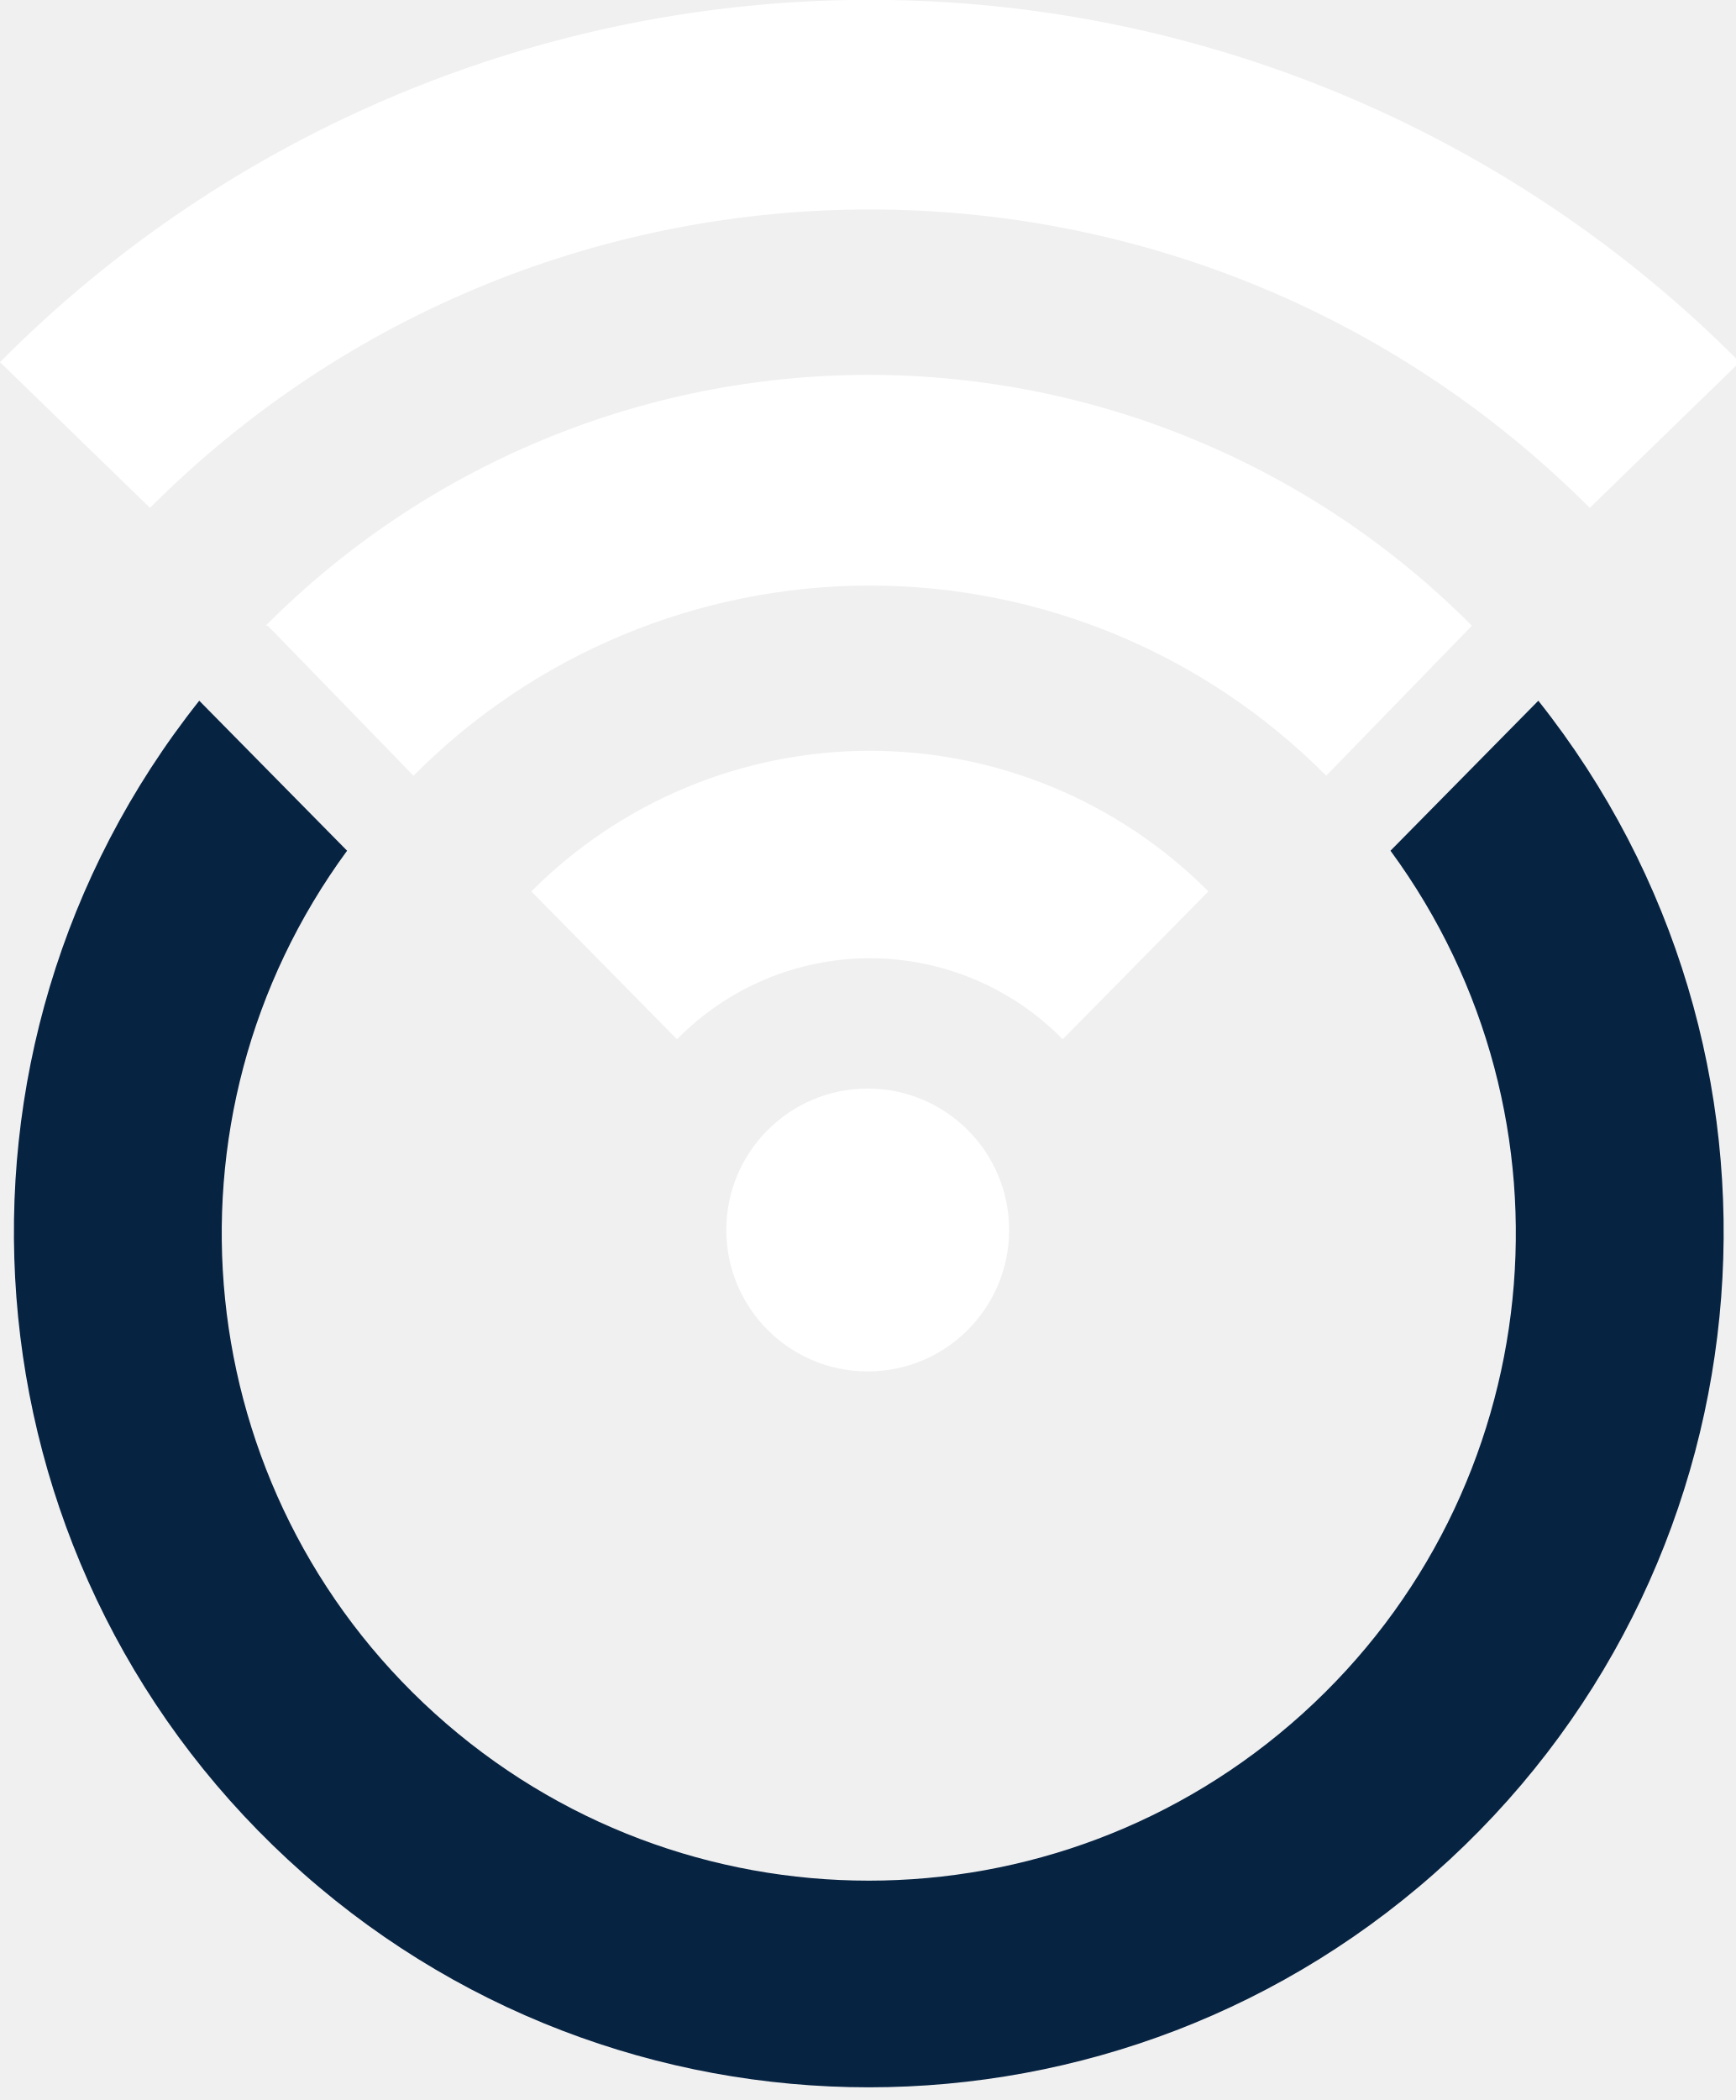
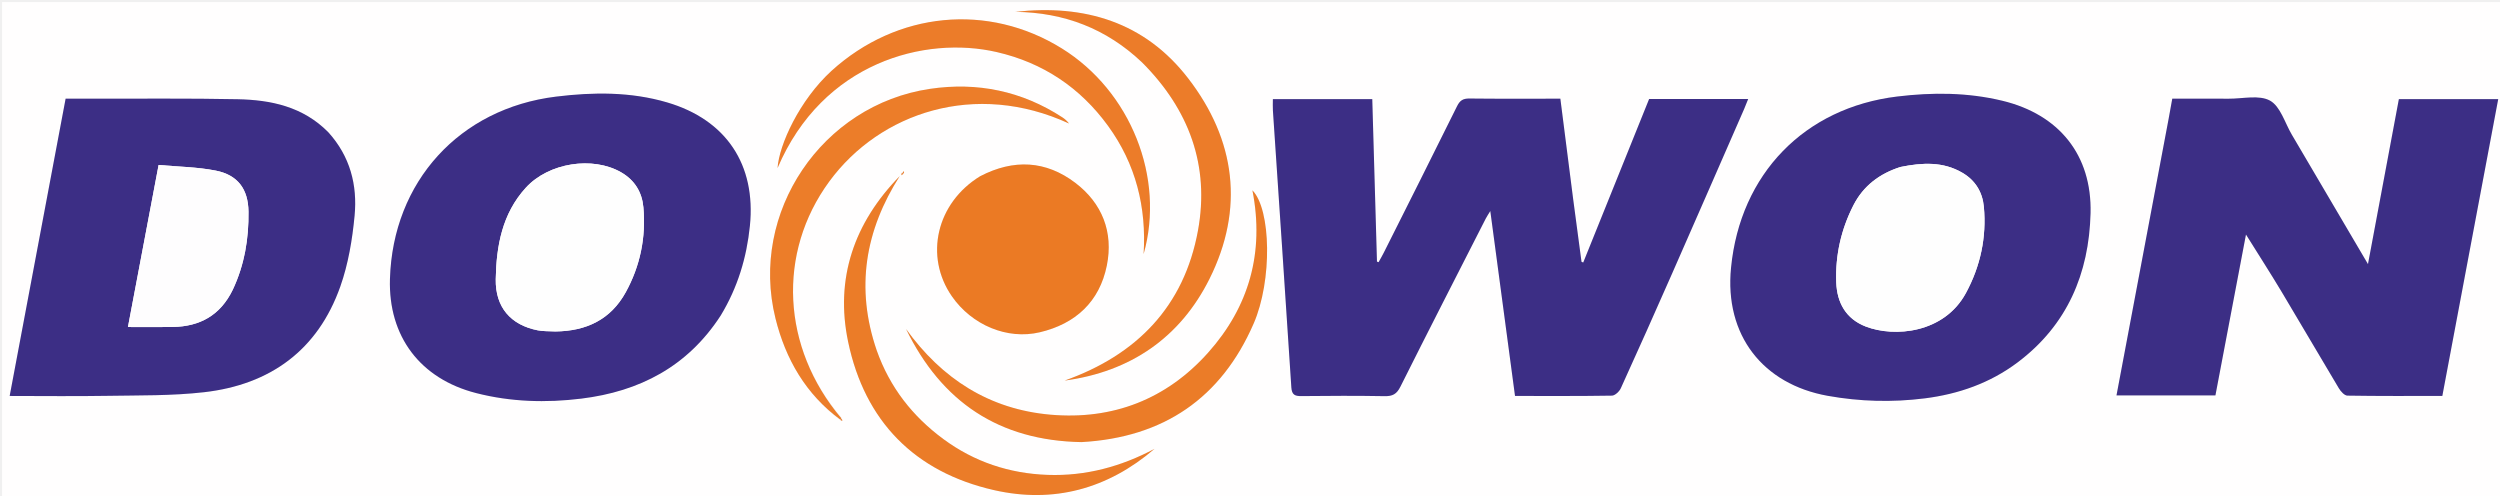
- <svg xmlns="http://www.w3.org/2000/svg" viewBox="0 0 81 98">
-   <path d="m 40.5,50.8 a 6.6,6.6 0 1 0 0,13.2 6.6,6.6 0 0 0 0,-13.2 m -40.5,-33.9 7,6.8 a 47.5,47.5 0 0 1 67.2,0 l 7,-6.8 a 57.2,57.2 0 0 0 -81.2,0" style="fill:#fff" />
-   <path d="m 12.5,29.2 6.8,7 a 30,30 0 0 1 42.6,0 l 6.8,-7 a 39.7,39.7 0 0 0 -56.3,0" style="fill:#fff" />
-   <path d="m 24.8,41.6 6.8,6.9 a 12.6,12.6 0 0 1 18,0 l 6.8,-6.9 a 22.3,22.3 0 0 0 -31.6,0" style="fill:#fff" />
-   <path d="m 64.9,39.7 a 30.2,30.2 0 1 1 -48.7,0 l -6.9,-7 a 39.9,39.9 0 1 0 62.5,0 z" style="fill:#072342" />
+ <svg xmlns="http://www.w3.org/2000/svg" version="1.1" id="Layer_1" x="0px" y="0px" width="100%" viewBox="0 0 1216 241" enable-background="new 0 0 1216 241" xml:space="preserve">
+   <path fill="#FFFEFE" opacity="1" stroke="none" d=" M824,242   C549.333,242 275.167,242 1,242   C1,161.667 1,81.333 1,1   C406.333,1 811.667,1 1217,1   C1217,81.333 1217,161.667 1217,242   C1086.167,242 955.333,242 824,242  M438.288,84.157   C438.351,84.526 438.413,84.894 438.476,85.262   C438.812,84.996 439.147,84.73 439.8,84.04   C439.754,83.784 439.707,83.529 439.66,83.273   C439.401,83.474 439.142,83.675 438.288,84.157  M409.05,204.653   C409.278,204.649 409.506,204.644 409.733,204.639   C409.662,204.269 409.592,203.9 409.19,202.942   C380.153,169.061 377.899,122.967 403.37,88.257   C428.014,54.675 474.503,39.108 519.985,60.084   C519.061,58.868 517.946,57.866 516.704,57.059   C497.004,44.255 475.396,39.801 452.309,43.224   C399.723,51.022 364.426,103.386 377.181,154.833   C382.11,174.711 391.952,191.791 409.05,204.653  M765.116,96.276   C763.076,80.294 761.037,64.313 758.955,47.999   C744.009,47.999 729.372,48.093 714.737,47.923   C711.641,47.887 710.107,48.837 708.717,51.648   C696.926,75.497 684.948,99.252 673.012,123.029   C672.245,124.557 671.369,126.03 670.543,127.529   C670.281,127.435 670.02,127.341 669.758,127.248   C668.995,100.891 668.232,74.535 667.471,48.219   C650.931,48.219 635.154,48.219 619.129,48.219   C619.129,50.219 619.026,52.01 619.144,53.786   C622.145,98.656 625.211,143.52 628.109,188.396   C628.345,192.042 629.819,192.69 633.036,192.656   C646.531,192.513 660.03,192.448 673.522,192.69   C677.355,192.758 679.35,191.679 681.131,188.122   C694.821,160.78 708.776,133.57 722.662,106.326   C723.185,105.3 723.849,104.346 724.883,102.641   C728.97,133.22 732.927,162.83 736.905,192.592   C753.083,192.592 768.569,192.693 784.049,192.432   C785.536,192.406 787.638,190.43 788.353,188.859   C796.753,170.415 805.005,151.902 813.172,133.353   C824.961,106.577 836.652,79.757 848.375,52.952   C849.019,51.48 849.582,49.973 850.313,48.157   C833.964,48.157 818.172,48.157 802.135,48.157   C791.456,74.656 780.768,101.177 770.08,127.698   C769.802,127.581 769.524,127.464 769.247,127.347   C767.904,117.285 766.562,107.223 765.116,96.276  M1054.757,58.174   C1046.35,102.757 1037.943,147.339 1029.461,192.318   C1045.933,192.318 1061.679,192.318 1077.579,192.318   C1082.512,166.353 1087.399,140.626 1092.443,114.075   C1098.564,123.888 1104.373,132.91 1109.89,142.108   C1119.219,157.664 1128.322,173.356 1137.652,188.912   C1138.556,190.419 1140.363,192.403 1141.78,192.427   C1157.071,192.68 1172.368,192.585 1187.947,192.585   C1197.046,144.264 1206.073,96.323 1215.13,48.221   C1198.651,48.221 1182.877,48.221 1166.811,48.221   C1161.851,74.708 1156.921,101.038 1151.785,128.468   C1139.011,106.753 1126.88,86.114 1114.729,65.486   C1111.351,59.751 1109.185,51.77 1104.152,48.962   C1098.905,46.035 1090.867,48.055 1084.049,48.013   C1074.937,47.957 1065.825,47.999 1056.592,47.999   C1055.962,51.475 1055.431,54.402 1054.757,58.174  M159.439,64.075   C147.323,51.804 131.764,48.595 115.516,48.262   C92.04,47.782 68.549,48.048 45.064,48   C40.76,47.991 36.455,47.998 31.919,47.998   C22.837,96.253 13.814,144.189 4.703,192.596   C21.002,192.596 36.479,192.805 51.947,192.537   C67.743,192.264 83.649,192.559 99.297,190.769   C131.434,187.093 154.566,170.321 165.519,139.378   C169.402,128.409 171.376,116.511 172.476,104.872   C173.876,90.054 170.334,76.073 159.439,64.075  M841.956,130.693   C838.731,163.079 857.522,186.862 888.955,192.518   C904.679,195.348 920.428,195.754 936.207,193.763   C952.631,191.689 967.949,186.334 981.305,176.314   C1005.469,158.186 1016.111,133.081 1016.843,103.689   C1017.548,75.402 1001.531,55.665 973.961,49.01   C957.066,44.932 939.986,44.869 922.842,46.942   C877.791,52.387 846.439,84.523 841.956,130.693  M350.752,153.195   C358.799,139.851 363.177,125.305 364.748,109.884   C367.782,80.102 353.231,58.25 324.468,49.802   C306.74,44.595 288.604,44.767 270.46,46.994   C223.482,52.759 191.092,88.37 189.674,135.647   C188.834,163.645 204.408,184.222 231.591,191.191   C248.459,195.516 265.567,195.995 282.698,193.895   C311.004,190.425 334.421,178.347 350.752,153.195  M476.453,85.888   C455.465,98.723 449.486,124.703 463.037,144.182   C472.739,158.128 489.92,165.373 505.759,161.62   C523.15,157.5 534.823,146.768 538.372,129.119   C541.625,112.936 536.138,98.89 523.016,88.921   C508.764,78.093 493.102,77.213 476.453,85.888  M404.205,34.699   C388.879,48.72 378.963,70.362 378.198,81.742   C400.105,30.275 449.873,17.256 484.829,25.327   C507.222,30.497 525.36,42.521 538.96,61.231   C552.501,79.859 557.681,100.785 556.251,123.59   C566.78,86.437 549.952,44.333 516.486,23.564   C480.631,1.31 436.335,5.529 404.205,34.699  M526.456,215.03   C565.995,212.829 594.001,193.603 609.767,157.395   C618.897,136.428 618.27,101.876 609.176,92.578   C615.107,122.877 607.504,149.3 587.601,171.566   C567.385,194.184 541.297,204.333 511.03,201.707   C481.212,199.121 458.103,184.214 440.689,160.02   C457.962,195.459 485.881,214.322 526.456,215.03  M426.271,170.084   C416.029,140.081 420.787,112.07 437.661,85.608   C415.465,108.297 406.055,135.417 412.54,166.305   C420.647,204.916 444.897,229.6 483.454,238.388   C512.449,244.997 538.816,237.823 561.561,218.317   C545.303,226.951 528.075,231.647 509.57,230.983   C490.935,230.314 473.924,224.671 458.896,213.592   C443.926,202.557 432.819,188.492 426.271,170.084  M555.827,30.66   C578.416,53.311 588.44,80.615 582.702,112.098   C575.964,149.07 552.881,172.676 517.834,185.117   C549.884,180.826 574.047,164.196 588.31,135.609   C605.321,101.514 601.073,68.084 577.885,38.057   C556.728,10.661 527.467,1.993 493.844,5.763   C517.466,6.05 538.103,13.81 555.827,30.66  z" />
+   <path fill="#3C2E85" opacity="1" stroke="none" d=" M765.168,96.718   C766.562,107.223 767.904,117.285 769.247,127.347   C769.524,127.464 769.802,127.581 770.08,127.698   C780.768,101.177 791.456,74.656 802.135,48.157   C818.172,48.157 833.964,48.157 850.313,48.157   C849.582,49.973 849.019,51.48 848.375,52.952   C836.652,79.757 824.961,106.577 813.172,133.353   C805.005,151.902 796.753,170.415 788.353,188.859   C787.638,190.43 785.536,192.406 784.049,192.432   C768.569,192.693 753.083,192.592 736.905,192.592   C732.927,162.83 728.97,133.22 724.883,102.641   C723.849,104.346 723.185,105.3 722.662,106.326   C708.776,133.57 694.821,160.78 681.131,188.122   C679.35,191.679 677.355,192.758 673.522,192.69   C660.03,192.448 646.531,192.513 633.036,192.656   C629.819,192.69 628.345,192.042 628.109,188.396   C625.211,143.52 622.145,98.656 619.144,53.786   C619.026,52.01 619.129,50.219 619.129,48.219   C635.154,48.219 650.931,48.219 667.471,48.219   C668.232,74.535 668.995,100.891 669.758,127.248   C670.02,127.341 670.281,127.435 670.543,127.529   C671.369,126.03 672.245,124.557 673.012,123.029   C684.948,99.252 696.926,75.497 708.717,51.648   C710.107,48.837 711.641,47.887 714.737,47.923   C729.372,48.093 744.009,47.999 758.955,47.999   C761.037,64.313 763.076,80.294 765.168,96.718  z" />
+   <path fill="#3C2E85" opacity="1" stroke="none" d=" M1054.829,57.751   C1055.431,54.402 1055.962,51.475 1056.592,47.999   C1065.825,47.999 1074.937,47.957 1084.049,48.013   C1090.867,48.055 1098.905,46.035 1104.152,48.962   C1109.185,51.77 1111.351,59.751 1114.729,65.486   C1126.88,86.114 1139.011,106.753 1151.785,128.468   C1156.921,101.038 1161.851,74.708 1166.811,48.221   C1182.877,48.221 1198.651,48.221 1215.13,48.221   C1206.073,96.323 1197.046,144.264 1187.947,192.585   C1172.368,192.585 1157.071,192.68 1141.78,192.427   C1140.363,192.403 1138.556,190.419 1137.652,188.912   C1128.322,173.356 1119.219,157.664 1109.89,142.108   C1104.373,132.91 1098.564,123.888 1092.443,114.075   C1087.399,140.626 1082.512,166.353 1077.579,192.318   C1061.679,192.318 1045.933,192.318 1029.461,192.318   C1037.943,147.339 1046.35,102.757 1054.829,57.751  z" />
+   <path fill="#3C2E85" opacity="1" stroke="none" d=" M159.687,64.328   C170.334,76.073 173.876,90.054 172.476,104.872   C171.376,116.511 169.402,128.409 165.519,139.378   C154.566,170.321 131.434,187.093 99.297,190.769   C83.649,192.559 67.743,192.264 51.947,192.537   C36.479,192.805 21.002,192.596 4.703,192.596   C13.814,144.189 22.837,96.253 31.919,47.998   C36.455,47.998 40.76,47.991 45.064,48   C68.549,48.048 92.04,47.782 115.516,48.262   C131.764,48.595 147.323,51.804 159.687,64.328  M113.322,140.697   C118.956,128.729 121.039,116.019 120.869,102.923   C120.729,92.066 115.724,85.13 105.003,82.998   C95.969,81.201 86.596,81.109 77.145,80.241   C72.062,107.101 67.167,132.968 62.228,159.065   C69.857,159.065 76.975,159.171 84.088,159.042   C97.142,158.804 107.156,153.462 113.322,140.697  z" />
+   <path fill="#3C2E85" opacity="1" stroke="none" d=" M841.978,130.22   C846.439,84.523 877.791,52.387 922.842,46.942   C939.986,44.869 957.066,44.932 973.961,49.01   C1001.531,55.665 1017.548,75.402 1016.843,103.689   C1016.111,133.081 1005.469,158.186 981.305,176.314   C967.949,186.334 952.631,191.689 936.207,193.763   C920.428,195.754 904.679,195.348 888.955,192.518   C857.522,186.862 838.731,163.079 841.978,130.22  M924.135,81.286   C914.185,84.481 906.329,90.431 901.551,99.753   C895.53,111.497 892.659,124.129 893.149,137.338   C893.518,147.267 897.855,155.08 907.48,158.816   C921.397,164.217 945.613,162.156 956.226,142.523   C963.297,129.442 966.292,115.451 964.96,100.675   C964.316,93.538 960.872,87.751 954.48,84.022   C945.08,78.536 935.083,79.042 924.135,81.286  z" />
+   <path fill="#3C2E85" opacity="1" stroke="none" d=" M350.537,153.49   C334.421,178.347 311.004,190.425 282.698,193.895   C265.567,195.995 248.459,195.516 231.591,191.191   C204.408,184.222 188.834,163.645 189.674,135.647   C191.092,88.37 223.482,52.759 270.46,46.994   C288.604,44.767 306.74,44.595 324.468,49.802   C353.231,58.25 367.782,80.102 364.748,109.884   C363.177,125.305 358.799,139.851 350.537,153.49  M270.478,161.217   C285.226,161.035 297.046,155.419 304.336,142.193   C311.416,129.348 314.253,115.432 312.948,100.833   C312.293,93.506 308.749,87.66 302.17,83.847   C288.365,75.85 266.895,79.088 255.735,91.335   C244.291,103.892 241.41,119.566 241.127,135.791   C240.89,149.383 248.341,158.073 261.569,160.67   C264.158,161.178 266.868,161.067 270.478,161.217  z" />
+   <path fill="#EB7A24" opacity="1" stroke="none" d=" M476.772,85.7   C493.102,77.213 508.764,78.093 523.016,88.921   C536.138,98.89 541.625,112.936 538.372,129.119   C534.823,146.768 523.15,157.5 505.759,161.62   C489.92,165.373 472.739,158.128 463.037,144.182   C449.486,124.703 455.465,98.723 476.772,85.7  z" />
+   <path fill="#EC7C29" opacity="1" stroke="none" d=" M404.458,34.453   C436.335,5.529 480.631,1.31 516.486,23.564   C549.952,44.333 566.78,86.437 556.251,123.59   C557.681,100.785 552.501,79.859 538.96,61.231   C525.36,42.521 507.222,30.497 484.829,25.327   C449.873,17.256 400.105,30.275 378.198,81.742   C378.963,70.362 388.879,48.72 404.458,34.453  z" />
+   <path fill="#EC7D29" opacity="1" stroke="none" d=" M408.829,204.18   C391.952,191.791 382.11,174.711 377.181,154.833   C364.426,103.386 399.723,51.022 452.309,43.224   C475.396,39.801 497.004,44.255 516.704,57.059   C517.946,57.866 519.061,58.868 519.985,60.084   C474.503,39.108 428.014,54.675 403.37,88.257   C377.899,122.967 380.153,169.061 409.178,203.393   C409.165,203.845 408.829,204.18 408.829,204.18  z" />
+   <path fill="#EB7C28" opacity="1" stroke="none" d=" M525.967,215.041   C485.881,214.322 457.962,195.459 440.689,160.02   C458.103,184.214 481.212,199.121 511.03,201.707   C541.297,204.333 567.385,194.184 587.601,171.566   C607.504,149.3 615.107,122.877 609.176,92.578   C618.27,101.876 618.897,136.428 609.767,157.395   C594.001,193.603 565.995,212.829 525.967,215.041  z" />
+   <path fill="#EB7C28" opacity="1" stroke="none" d=" M426.438,170.438   C432.819,188.492 443.926,202.557 458.896,213.592   C473.924,224.671 490.935,230.314 509.57,230.983   C528.075,231.647 545.303,226.951 561.561,218.317   C538.816,237.823 512.449,244.997 483.454,238.388   C444.897,229.6 420.647,204.916 412.54,166.305   C406.055,135.417 415.465,108.297 437.661,85.608   C420.787,112.07 416.029,140.081 426.438,170.438  z" />
+   <path fill="#EC7C29" opacity="1" stroke="none" d=" M555.566,30.422   C538.103,13.81 517.466,6.05 493.844,5.763   C527.467,1.993 556.728,10.661 577.885,38.057   C601.073,68.084 605.321,101.514 588.31,135.609   C574.047,164.196 549.884,180.826 517.834,185.117   C552.881,172.676 575.964,149.07 582.702,112.098   C588.44,80.615 578.416,53.311 555.566,30.422  z" />
+   <path fill="#EB7C28" opacity="1" stroke="none" d=" M439.483,84.464   C439.147,84.73 438.812,84.996 438.476,85.262   C438.413,84.894 438.351,84.526 438.732,84.167   C439.176,84.177 439.483,84.464 439.483,84.464  z" />
+   <path fill="#EB7C28" opacity="1" stroke="none" d=" M439.029,84.026   C439.142,83.675 439.401,83.474 439.66,83.273   C439.707,83.529 439.754,83.784 439.642,84.252   C439.483,84.464 439.176,84.177 439.029,84.026  z" />
+   <path fill="#EC7D29" opacity="1" stroke="none" d=" M409.343,203.687   C409.592,203.9 409.662,204.269 409.733,204.639   C409.506,204.644 409.278,204.649 408.94,204.417   C408.829,204.18 409.165,203.845 409.343,203.687  z" />
+   <path fill="#FEFDFE" opacity="1" stroke="none" d=" M113.17,141.039   C107.156,153.462 97.142,158.804 84.088,159.042   C76.975,159.171 69.857,159.065 62.228,159.065   C67.167,132.968 72.062,107.101 77.145,80.241   C86.596,81.109 95.969,81.201 105.003,82.998   C115.724,85.13 120.729,92.066 120.869,102.923   C121.039,116.019 118.956,128.729 113.17,141.039  z" />
+   <path fill="#FEFEFE" opacity="1" stroke="none" d=" M924.534,81.178   C935.083,79.042 945.08,78.536 954.48,84.022   C960.872,87.751 964.316,93.538 964.96,100.675   C966.292,115.451 963.297,129.442 956.226,142.523   C945.613,162.156 921.397,164.217 907.48,158.816   C897.855,155.08 893.518,147.267 893.149,137.338   C892.659,124.129 895.53,111.497 901.551,99.753   C906.329,90.431 914.185,84.481 924.534,81.178  z" />
+   <path fill="#FEFEFE" opacity="1" stroke="none" d=" M270,161.229   C266.868,161.067 264.158,161.178 261.569,160.67   C248.341,158.073 240.89,149.383 241.127,135.791   C241.41,119.566 244.291,103.892 255.735,91.335   C266.895,79.088 288.365,75.85 302.17,83.847   C308.749,87.66 312.293,93.506 312.948,100.833   C314.253,115.432 311.416,129.348 304.336,142.193   C297.046,155.419 285.226,161.035 270,161.229  z" />
</svg>
